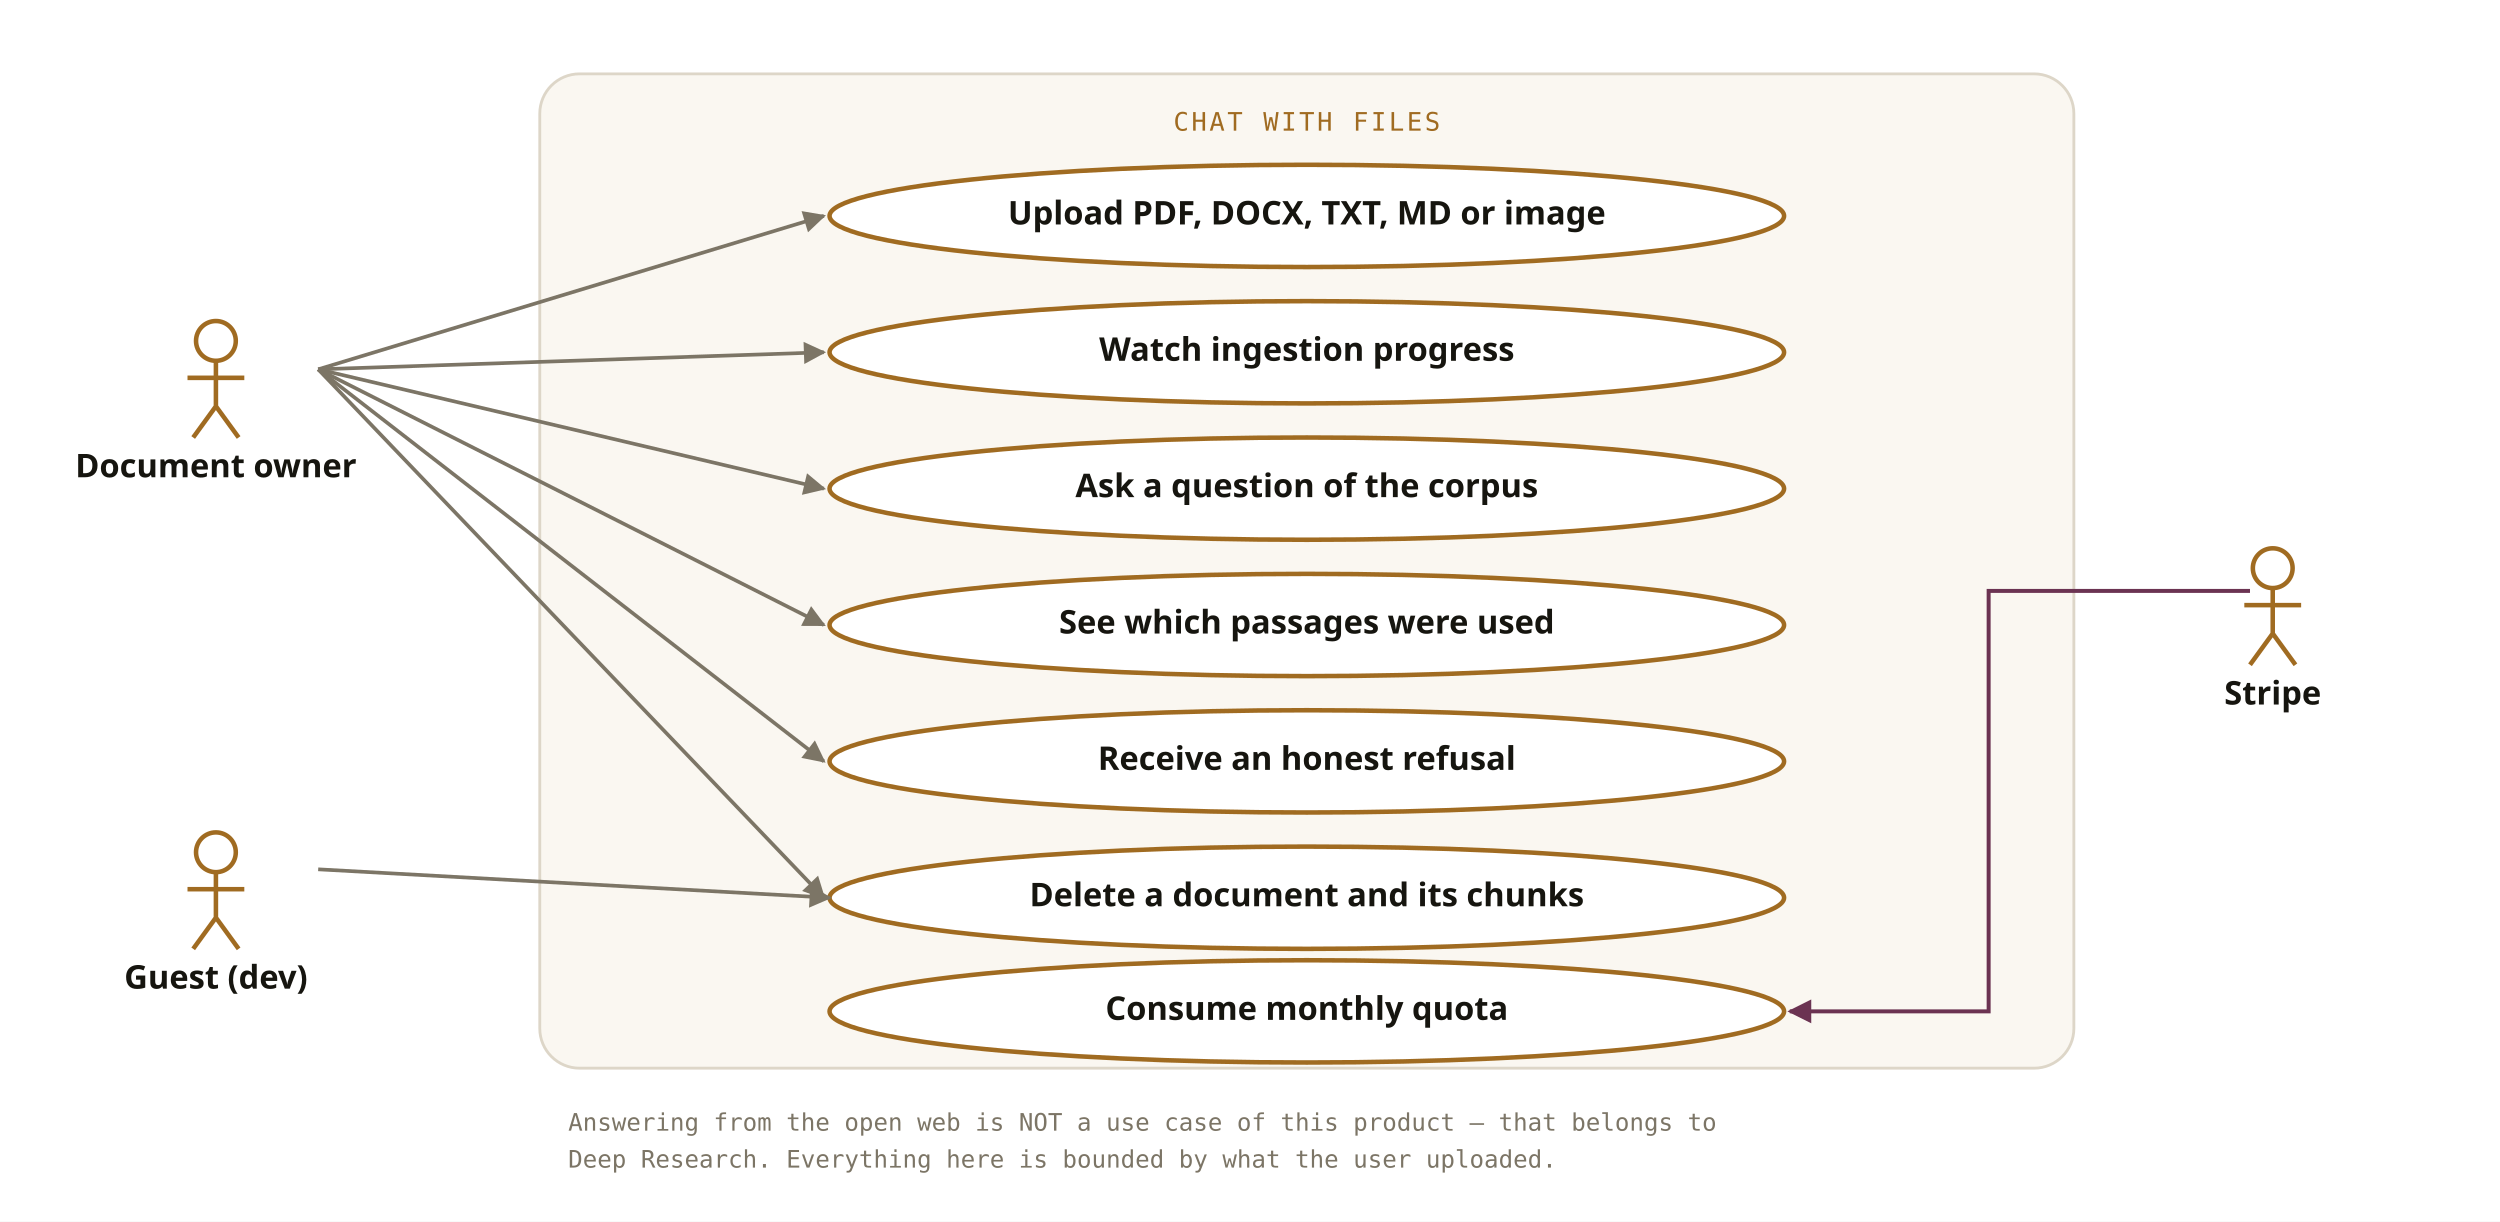
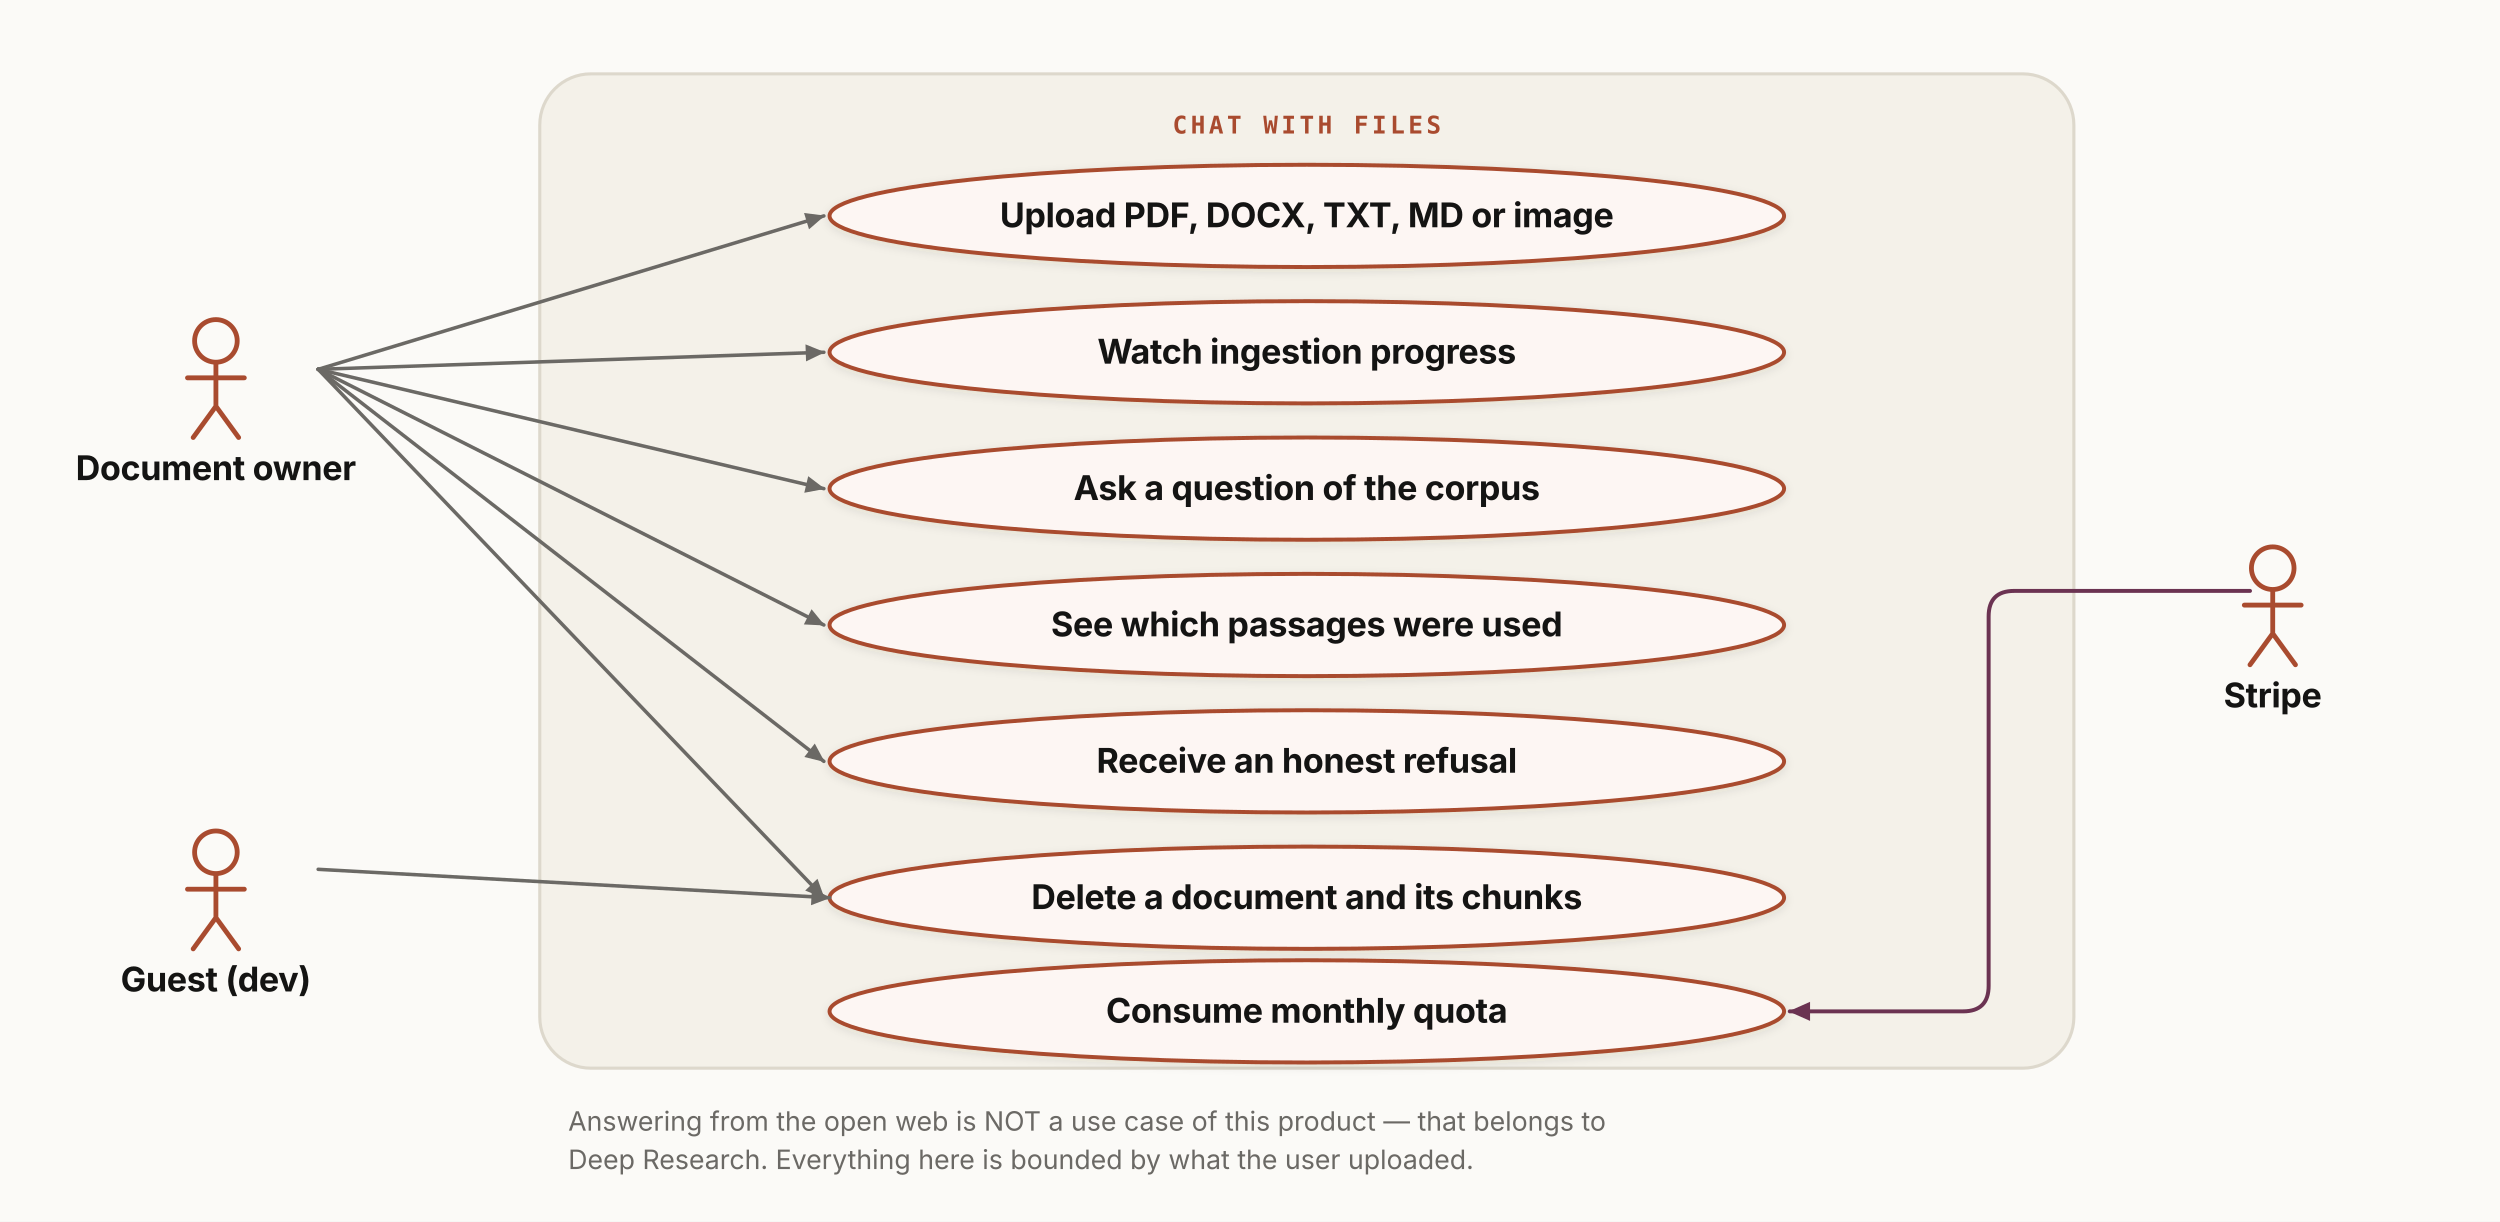
<svg xmlns="http://www.w3.org/2000/svg" viewBox="0 0 880 430" width="880" height="430" role="img">
+   <rect width="880" height="430" fill="#fbfaf7" />
  <defs>
-     <marker id="a" viewBox="0 0 10 10" refX="9" refY="5" markerWidth="6" markerHeight="6" orient="auto">
-       <path d="M0,0 L10,5 L0,10 z" fill="#7c7566" />
+     <marker id="ar-n" viewBox="0 0 10 10" refX="8.5" refY="5" markerWidth="6" markerHeight="6" orient="auto-start-reverse">
+       <path d="M0,1 L9,5 L0,9 z" fill="#6b6965" />
    </marker>
-     <marker id="ab" viewBox="0 0 10 10" refX="9" refY="5" markerWidth="6" markerHeight="6" orient="auto">
-       <path d="M0,0 L10,5 L0,10 z" fill="#a06b21" />
+     <marker id="ar-a" viewBox="0 0 10 10" refX="8.5" refY="5" markerWidth="6" markerHeight="6" orient="auto-start-reverse">
+       <path d="M0,1 L9,5 L0,9 z" fill="#a94b2f" />
    </marker>
-     <marker id="at" viewBox="0 0 10 10" refX="9" refY="5" markerWidth="6" markerHeight="6" orient="auto">
-       <path d="M0,0 L10,5 L0,10 z" fill="#1d5f63" />
+     <marker id="ar-t" viewBox="0 0 10 10" refX="8.5" refY="5" markerWidth="6" markerHeight="6" orient="auto-start-reverse">
+       <path d="M0,1 L9,5 L0,9 z" fill="#1d5f63" />
    </marker>
-     <marker id="ap" viewBox="0 0 10 10" refX="9" refY="5" markerWidth="6" markerHeight="6" orient="auto">
-       <path d="M0,0 L10,5 L0,10 z" fill="#6b3352" />
+     <marker id="ar-p" viewBox="0 0 10 10" refX="8.5" refY="5" markerWidth="6" markerHeight="6" orient="auto-start-reverse">
+       <path d="M0,1 L9,5 L0,9 z" fill="#6b3352" />
    </marker>
-     <marker id="open" viewBox="0 0 10 10" refX="9" refY="5" markerWidth="7" markerHeight="7" orient="auto">
-       <path d="M0,0 L10,5 L0,10" fill="none" stroke="#7c7566" stroke-width="1.4" />
+     <marker id="ar-g" viewBox="0 0 10 10" refX="8.5" refY="5" markerWidth="6" markerHeight="6" orient="auto-start-reverse">
+       <path d="M0,1 L9,5 L0,9 z" fill="#2f7d55" />
    </marker>
+     <marker id="ar-r" viewBox="0 0 10 10" refX="8.5" refY="5" markerWidth="6" markerHeight="6" orient="auto-start-reverse">
+       <path d="M0,1 L9,5 L0,9 z" fill="#b3402f" />
+     </marker>
+     <filter id="card" x="-25%" y="-25%" width="150%" height="170%">
+       <feDropShadow dx="0" dy="3" stdDeviation="4" flood-color="#3c3226" flood-opacity="0.13" />
+     </filter>
+     <filter id="lift" x="-25%" y="-25%" width="150%" height="170%">
+       <feDropShadow dx="0" dy="1" stdDeviation="1.6" flood-color="#3c3226" flood-opacity="0.10" />
+     </filter>
  </defs>
  <style>
-   .t  { font-family:'Plus Jakarta Sans',sans-serif; font-size:11.5px; fill:#16150f; font-weight:600 }
-   .tc { font-family:'Plus Jakarta Sans',sans-serif; font-size:11.5px; fill:#16150f; font-weight:600; text-anchor:middle }
-   .s  { font-family:'JetBrains Mono',monospace; font-size:9px; fill:#7c7566 }
-   .sc { font-family:'JetBrains Mono',monospace; font-size:9px; fill:#7c7566; text-anchor:middle }
-   .lb { font-family:'JetBrains Mono',monospace; font-size:8.5px; fill:#7c7566 }
-   .lbc{ font-family:'JetBrains Mono',monospace; font-size:8.5px; fill:#7c7566; text-anchor:middle }
-   .cap{ font-family:'JetBrains Mono',monospace; font-size:9px; letter-spacing:.1em; text-anchor:middle }
-   .ln { stroke:#7c7566; stroke-width:1.3; fill:none; marker-end:url(#a) }
-   .lnb{ stroke:#a06b21; stroke-width:1.4; fill:none; marker-end:url(#ab) }
-   .lnt{ stroke:#1d5f63; stroke-width:1.4; fill:none; marker-end:url(#at) }
-   .lnp{ stroke:#6b3352; stroke-width:1.4; fill:none; marker-end:url(#ap) }
-   .dash{ stroke-dasharray:4 3 }
-   .proc{ fill:#fff; stroke:#a06b21; stroke-width:1.6 }
-   .store{ fill:#f7f4ed; stroke:#1d5f63; stroke-width:1.5 }
-   .ext { fill:#faf6f8; stroke:#6b3352; stroke-width:1.5 }
-   .band{ fill:#faf7f1; stroke:#ddd6c8; stroke-width:1 }
-   .ok  { fill:#eef5f1; stroke:#1f6b4a; stroke-width:1.6 }
-   .bad { fill:#fbf0ef; stroke:#9c2f26; stroke-width:1.6 }
+  .ttl { font-family:'Plus Jakarta Sans',-apple-system,BlinkMacSystemFont,sans-serif; font-size:12px; font-weight:700; fill:#141413;
+         letter-spacing:-.01em; text-anchor:middle }
+  .sub { font-family:'JetBrains Mono',Menlo,Consolas,monospace; font-size:8.2px; fill:#6b6965; text-anchor:middle }
+  .lbl { font-family:'JetBrains Mono',Menlo,Consolas,monospace; font-size:8.4px; fill:#4d4c48 }
+  .lblc{ font-family:'JetBrains Mono',Menlo,Consolas,monospace; font-size:8.4px; fill:#4d4c48; text-anchor:middle }
+  .eyb { font-family:'JetBrains Mono',Menlo,Consolas,monospace; font-size:8.6px; font-weight:600; letter-spacing:.14em }
+  .idx { font-family:'JetBrains Mono',Menlo,Consolas,monospace; font-size:8px; font-weight:600; text-anchor:middle }
+  .note{ font-family:'Plus Jakarta Sans',-apple-system,BlinkMacSystemFont,sans-serif; font-size:9.4px; fill:#6b6965 }
+  .ln  { fill:none; stroke:#6b6965; stroke-width:1.25; stroke-linecap:round;
+         marker-end:url(#ar-n) }
+  .lna { fill:none; stroke:#a94b2f; stroke-width:1.5; stroke-linecap:round;
+         marker-end:url(#ar-a) }
+  .lnt { fill:none; stroke:#1d5f63; stroke-width:1.4; stroke-linecap:round;
+         marker-end:url(#ar-t) }
+  .lnp { fill:none; stroke:#6b3352; stroke-width:1.4; stroke-linecap:round;
+         marker-end:url(#ar-p) }
+  .dash{ stroke-dasharray:5 4; stroke-opacity:.85 }
</style>
-   <rect width="880" height="430" fill="#ffffff" />
-   <g stroke="#a06b21" stroke-width="1.6" fill="none">
-     <circle cx="76" cy="120" r="7" />
-     <path d="M76,127 v16 M66,133 h20 M76,143 l-8,11 M76,143 l8,11" />
+   <g stroke="#a94b2f" stroke-width="1.7" fill="none" stroke-linecap="round">
+     <circle cx="76" cy="120" r="7.5" />
+     <path d="M76,128 v15 M66,133 h20 M76,143 l-8,11 M76,143 l8,11" />
  </g>
-   <text class="tc" x="76" y="168">Document owner</text>
-   <g stroke="#a06b21" stroke-width="1.6" fill="none">
-     <circle cx="76" cy="300" r="7" />
-     <path d="M76,307 v16 M66,313 h20 M76,323 l-8,11 M76,323 l8,11" />
+   <text class="ttl" x="76" y="169">Document owner</text>
+   <g stroke="#a94b2f" stroke-width="1.7" fill="none" stroke-linecap="round">
+     <circle cx="76" cy="300" r="7.5" />
+     <path d="M76,308 v15 M66,313 h20 M76,323 l-8,11 M76,323 l8,11" />
  </g>
-   <text class="tc" x="76" y="348">Guest (dev)</text>
-   <g stroke="#a06b21" stroke-width="1.6" fill="none">
-     <circle cx="800" cy="200" r="7" />
-     <path d="M800,207 v16 M790,213 h20 M800,223 l-8,11 M800,223 l8,11" />
+   <text class="ttl" x="76" y="349">Guest (dev)</text>
+   <g stroke="#a94b2f" stroke-width="1.7" fill="none" stroke-linecap="round">
+     <circle cx="800" cy="200" r="7.5" />
+     <path d="M800,208 v15 M790,213 h20 M800,223 l-8,11 M800,223 l8,11" />
  </g>
-   <text class="tc" x="800" y="248">Stripe</text>
-   <rect class="band" x="190" y="26" width="540" height="350" rx="14" />
-   <text class="cap" x="460.0" y="46" fill="#a06b21">CHAT WITH FILES</text>
-   <ellipse class="proc" cx="460" cy="76" rx="168" ry="18" />
-   <text class="tc" x="460" y="79">Upload PDF, DOCX, TXT, MD or image</text>
-   <ellipse class="proc" cx="460" cy="124" rx="168" ry="18" />
-   <text class="tc" x="460" y="127">Watch ingestion progress</text>
-   <ellipse class="proc" cx="460" cy="172" rx="168" ry="18" />
-   <text class="tc" x="460" y="175">Ask a question of the corpus</text>
-   <ellipse class="proc" cx="460" cy="220" rx="168" ry="18" />
-   <text class="tc" x="460" y="223">See which passages were used</text>
-   <ellipse class="proc" cx="460" cy="268" rx="168" ry="18" />
-   <text class="tc" x="460" y="271">Receive an honest refusal</text>
-   <ellipse class="proc" cx="460" cy="316" rx="168" ry="18" />
-   <text class="tc" x="460" y="319">Delete a document and its chunks</text>
-   <ellipse class="proc" cx="460" cy="356" rx="168" ry="18" />
-   <text class="tc" x="460" y="359">Consume monthly quota</text>
+   <text class="ttl" x="800" y="249">Stripe</text>
+   <rect x="190" y="26" width="540" height="350" rx="18" fill="#f4f1e9" stroke="#ddd8cc" stroke-width="1.1" />
+   <text class="eyb" x="460.0" y="47" text-anchor="middle" fill="#a94b2f">CHAT WITH FILES</text>
+   <ellipse cx="460" cy="76" rx="168" ry="18" fill="#fdf6f3" stroke="#a94b2f" stroke-width="1.4" filter="url(#lift)" />
+   <text class="ttl" x="460" y="80">Upload PDF, DOCX, TXT, MD or image</text>
+   <ellipse cx="460" cy="124" rx="168" ry="18" fill="#fdf6f3" stroke="#a94b2f" stroke-width="1.4" filter="url(#lift)" />
+   <text class="ttl" x="460" y="128">Watch ingestion progress</text>
+   <ellipse cx="460" cy="172" rx="168" ry="18" fill="#fdf6f3" stroke="#a94b2f" stroke-width="1.4" filter="url(#lift)" />
+   <text class="ttl" x="460" y="176">Ask a question of the corpus</text>
+   <ellipse cx="460" cy="220" rx="168" ry="18" fill="#fdf6f3" stroke="#a94b2f" stroke-width="1.4" filter="url(#lift)" />
+   <text class="ttl" x="460" y="224">See which passages were used</text>
+   <ellipse cx="460" cy="268" rx="168" ry="18" fill="#fdf6f3" stroke="#a94b2f" stroke-width="1.4" filter="url(#lift)" />
+   <text class="ttl" x="460" y="272">Receive an honest refusal</text>
+   <ellipse cx="460" cy="316" rx="168" ry="18" fill="#fdf6f3" stroke="#a94b2f" stroke-width="1.4" filter="url(#lift)" />
+   <text class="ttl" x="460" y="320">Delete a document and its chunks</text>
+   <ellipse cx="460" cy="356" rx="168" ry="18" fill="#fdf6f3" stroke="#a94b2f" stroke-width="1.4" filter="url(#lift)" />
+   <text class="ttl" x="460" y="360">Consume monthly quota</text>
  <path class="ln" d="M112,130 L290,76" />
  <path class="ln" d="M112,130 L290,124" />
  <path class="ln" d="M112,130 L290,172" />
  <path class="ln" d="M112,130 L290,220" />
  <path class="ln" d="M112,130 L290,268" />
  <path class="ln" d="M112,130 L290,316" />
  <path class="ln" d="M112,306 L292,316" />
-   <path class="lnp" d="M792,208 L700,208 L700,356 L630,356" />
-   <text class="lb" x="200" y="398" fill="#7c7566">Answering from the open web is NOT a use case of this product — that belongs to</text>
-   <text class="lb" x="200" y="411" fill="#7c7566">Deep Research. Everything here is bounded by what the user uploaded.</text>
+   <path class="lnp" d="M792,208 L709.0,208.0 Q700,208 700.0,217.0 L700.0,347.0 Q700,356 691.0,356.0 L630,356" />
+   <text class="note" x="200" y="398.0" fill="#6b6965">Answering from the open web is NOT a use case of this product — that belongs to</text>
+   <text class="note" x="200" y="411.5" fill="#6b6965">Deep Research. Everything here is bounded by what the user uploaded.</text>
</svg>
